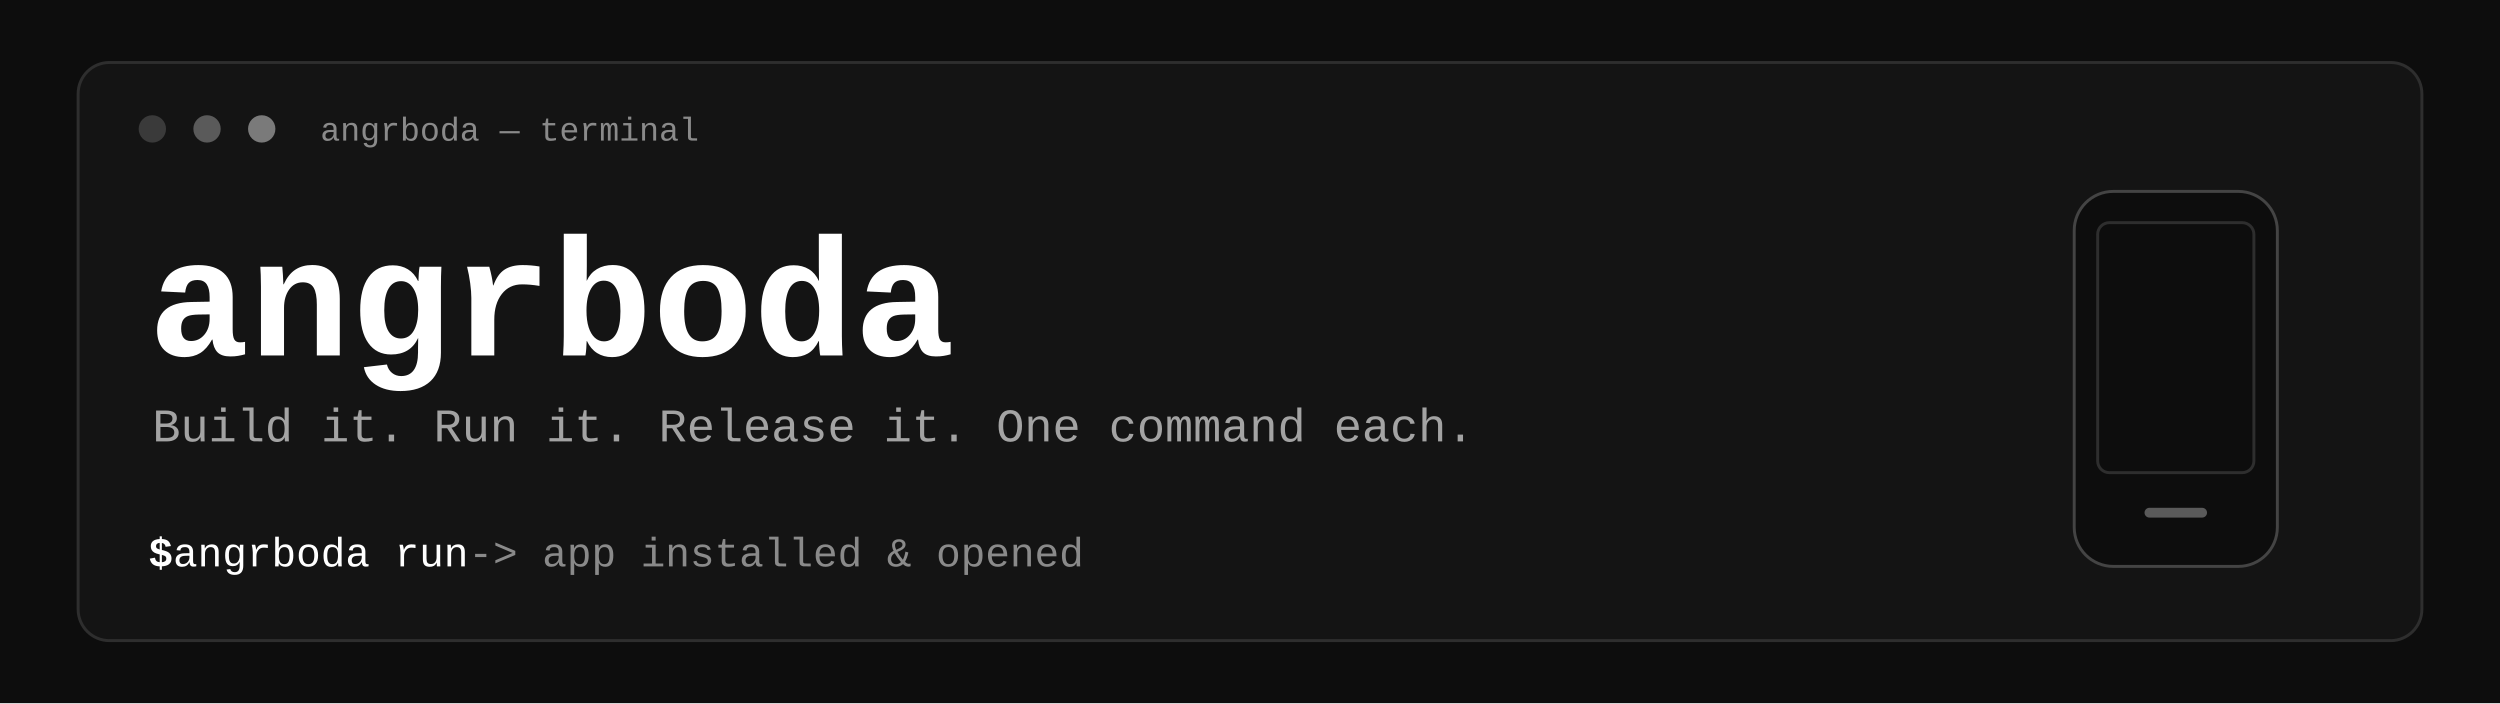
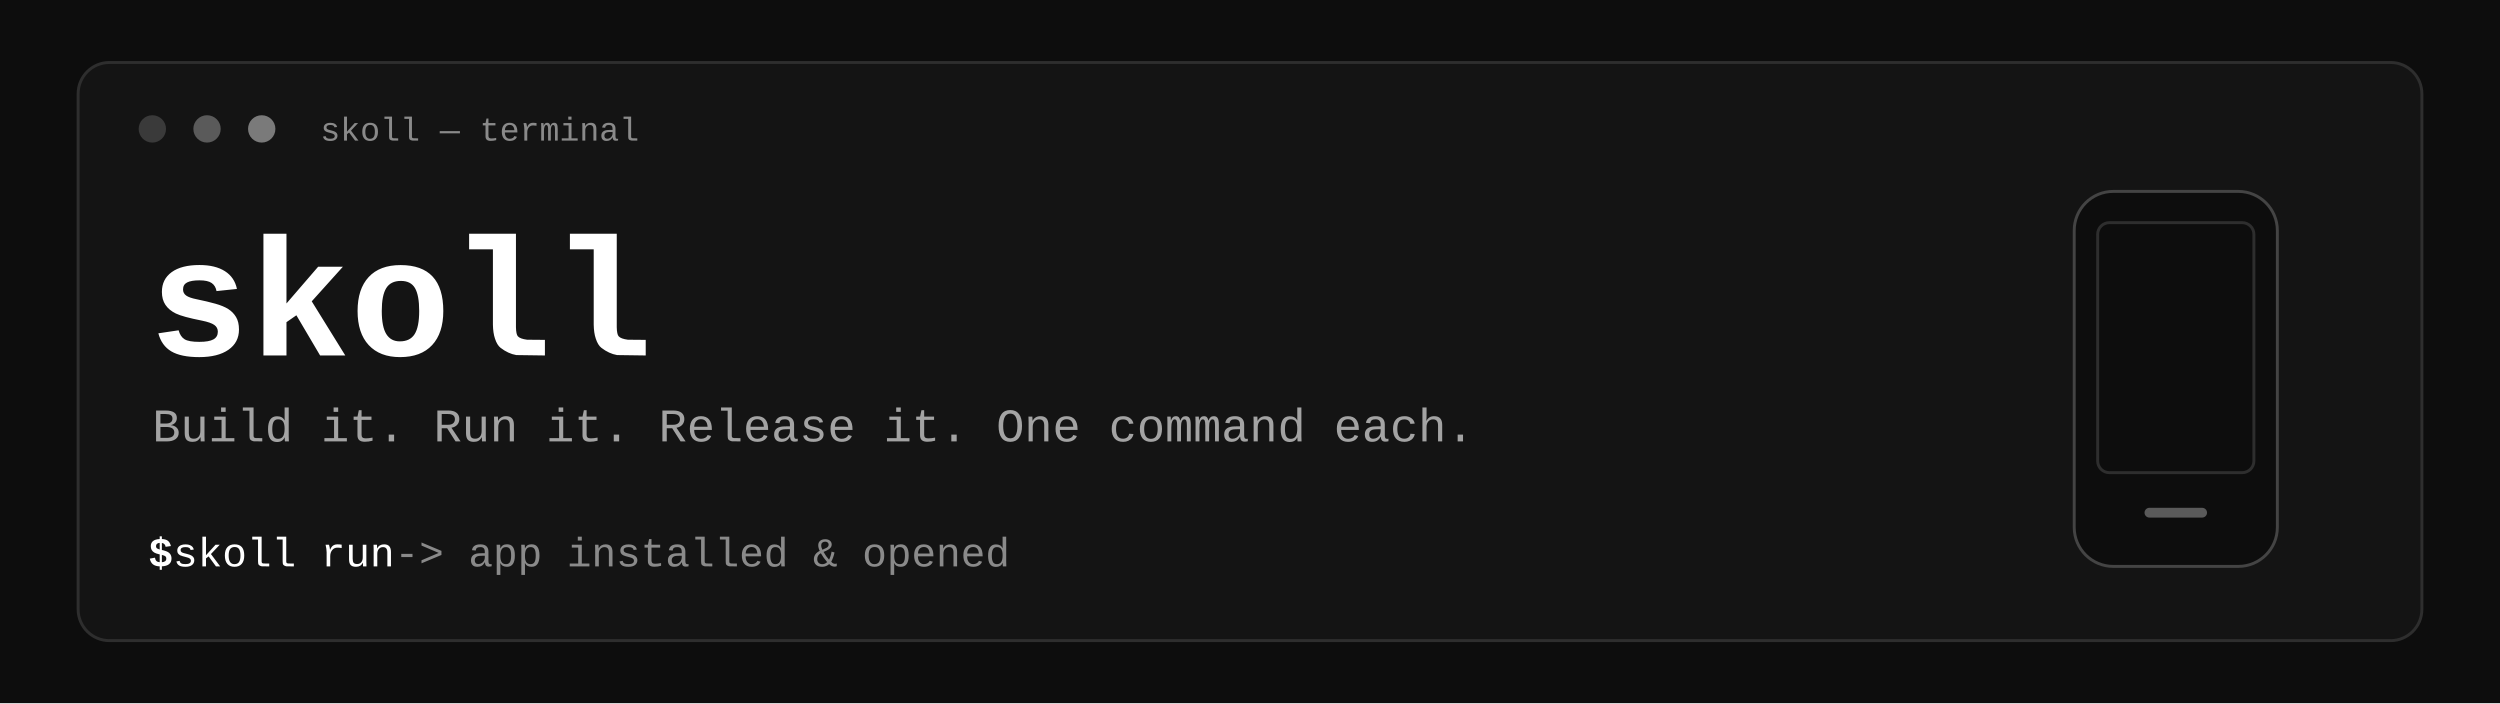
- <svg xmlns="http://www.w3.org/2000/svg" width="1280" height="360" viewBox="0 0 1280 360" role="img" aria-label="angrboda banner">
+ <svg xmlns="http://www.w3.org/2000/svg" width="1280" height="360" viewBox="0 0 1280 360" role="img" aria-label="skoll banner">
  <rect width="1280" height="360" fill="#0d0d0d" />
  <rect x="40" y="32" width="1200" height="296" rx="16" fill="#141414" stroke="#2e2e2e" stroke-width="1.5" />
  <circle cx="78" cy="66" r="7" fill="#3a3a3a" />
  <circle cx="106" cy="66" r="7" fill="#5a5a5a" />
  <circle cx="134" cy="66" r="7" fill="#7a7a7a" />
-   <text x="164" y="72" font-family="ui-monospace, SFMono-Regular, Menlo, Consolas, 'Liberation Mono', monospace" font-size="17" fill="#8a8a8a">angrboda — terminal</text>
-   <text x="76" y="182" font-family="ui-monospace, SFMono-Regular, Menlo, Consolas, 'Liberation Mono', monospace" font-size="86" font-weight="bold" fill="#ffffff">angrboda</text>
+   <text x="164" y="72" font-family="ui-monospace, SFMono-Regular, Menlo, Consolas, 'Liberation Mono', monospace" font-size="17" fill="#8a8a8a">skoll — terminal</text>
+   <text x="76" y="182" font-family="ui-monospace, SFMono-Regular, Menlo, Consolas, 'Liberation Mono', monospace" font-size="86" font-weight="bold" fill="#ffffff">skoll</text>
  <text x="78" y="226" font-family="ui-monospace, SFMono-Regular, Menlo, Consolas, 'Liberation Mono', monospace" font-size="24" fill="#a3a3a3">Build it. Run it. Release it. One command each.</text>
  <text x="76" y="290" font-family="ui-monospace, SFMono-Regular, Menlo, Consolas, 'Liberation Mono', monospace" font-size="21" fill="#ffffff">
-     <tspan font-weight="bold">$ </tspan>angrboda run<tspan fill="#8a8a8a">  -&gt;  app installed &amp; opened</tspan>
+     <tspan font-weight="bold">$ </tspan>skoll run<tspan fill="#8a8a8a">  -&gt;  app installed &amp; opened</tspan>
  </text>
  <rect x="1062" y="98" width="104" height="192" rx="20" fill="#0d0d0d" stroke="#444444" stroke-width="1.5" />
  <rect x="1074" y="114" width="80" height="128" rx="6" fill="none" stroke="#2e2e2e" stroke-width="1.5" />
  <rect x="1098" y="260" width="32" height="5" rx="2.5" fill="#5a5a5a" />
</svg>
